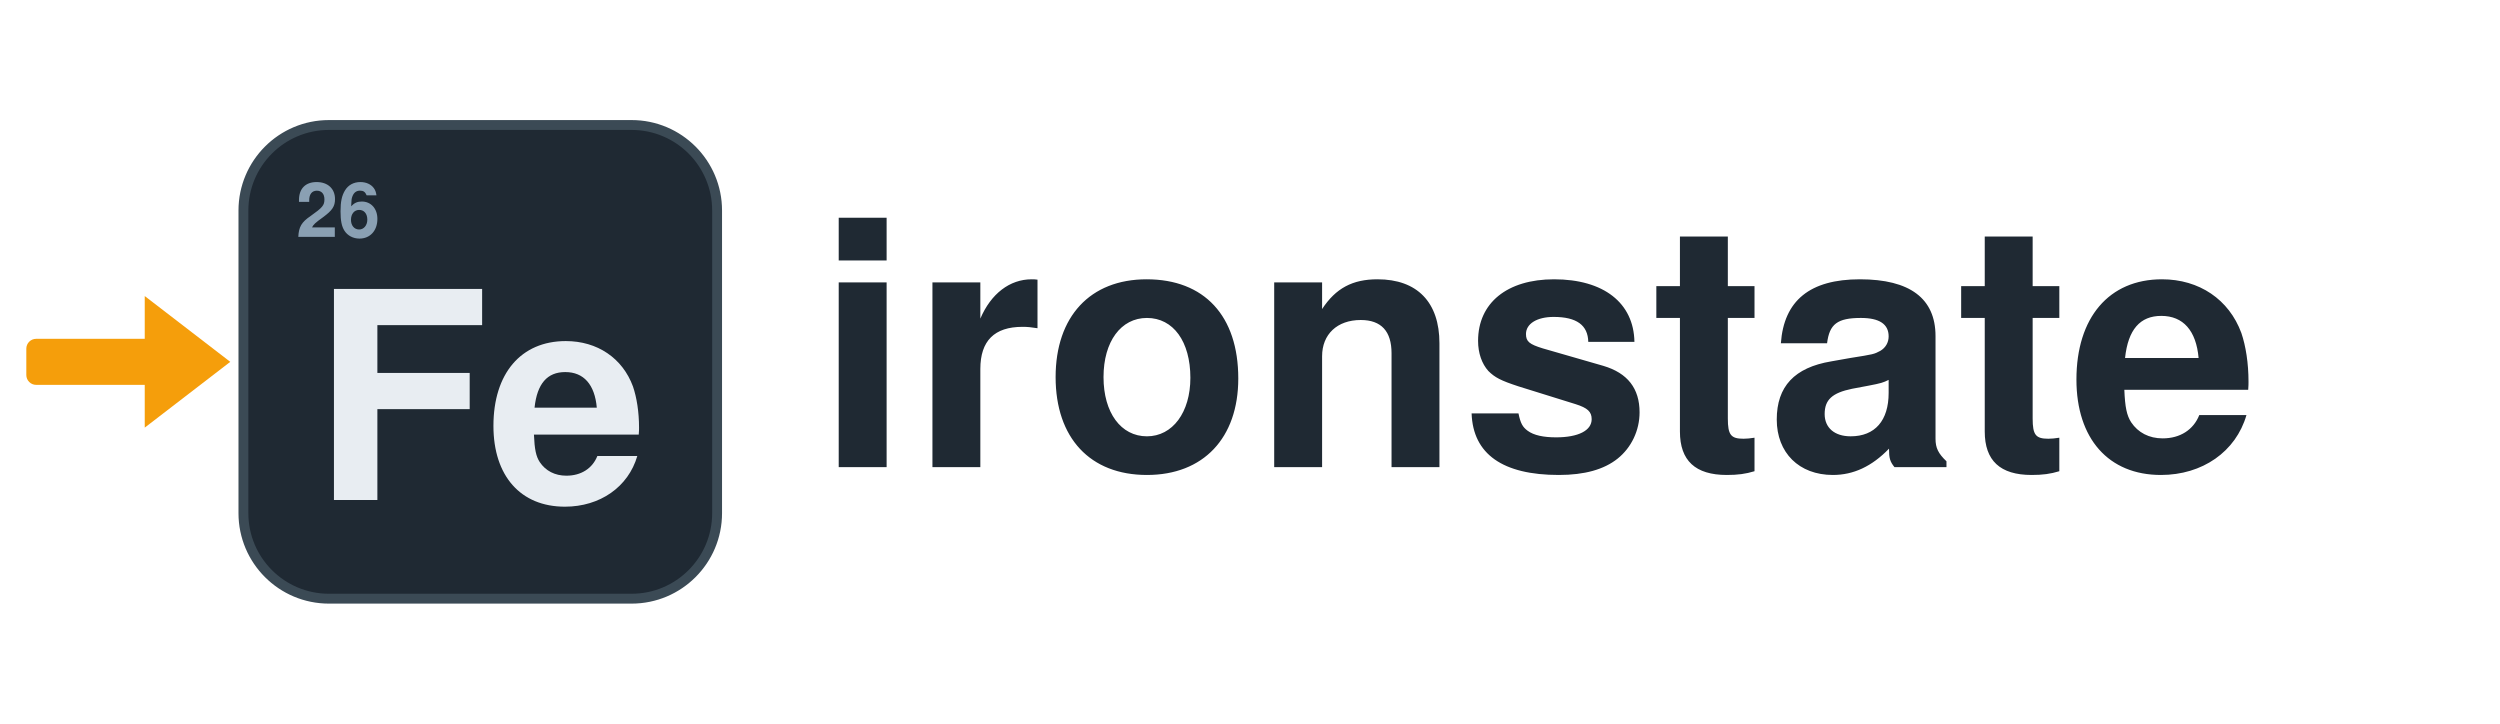
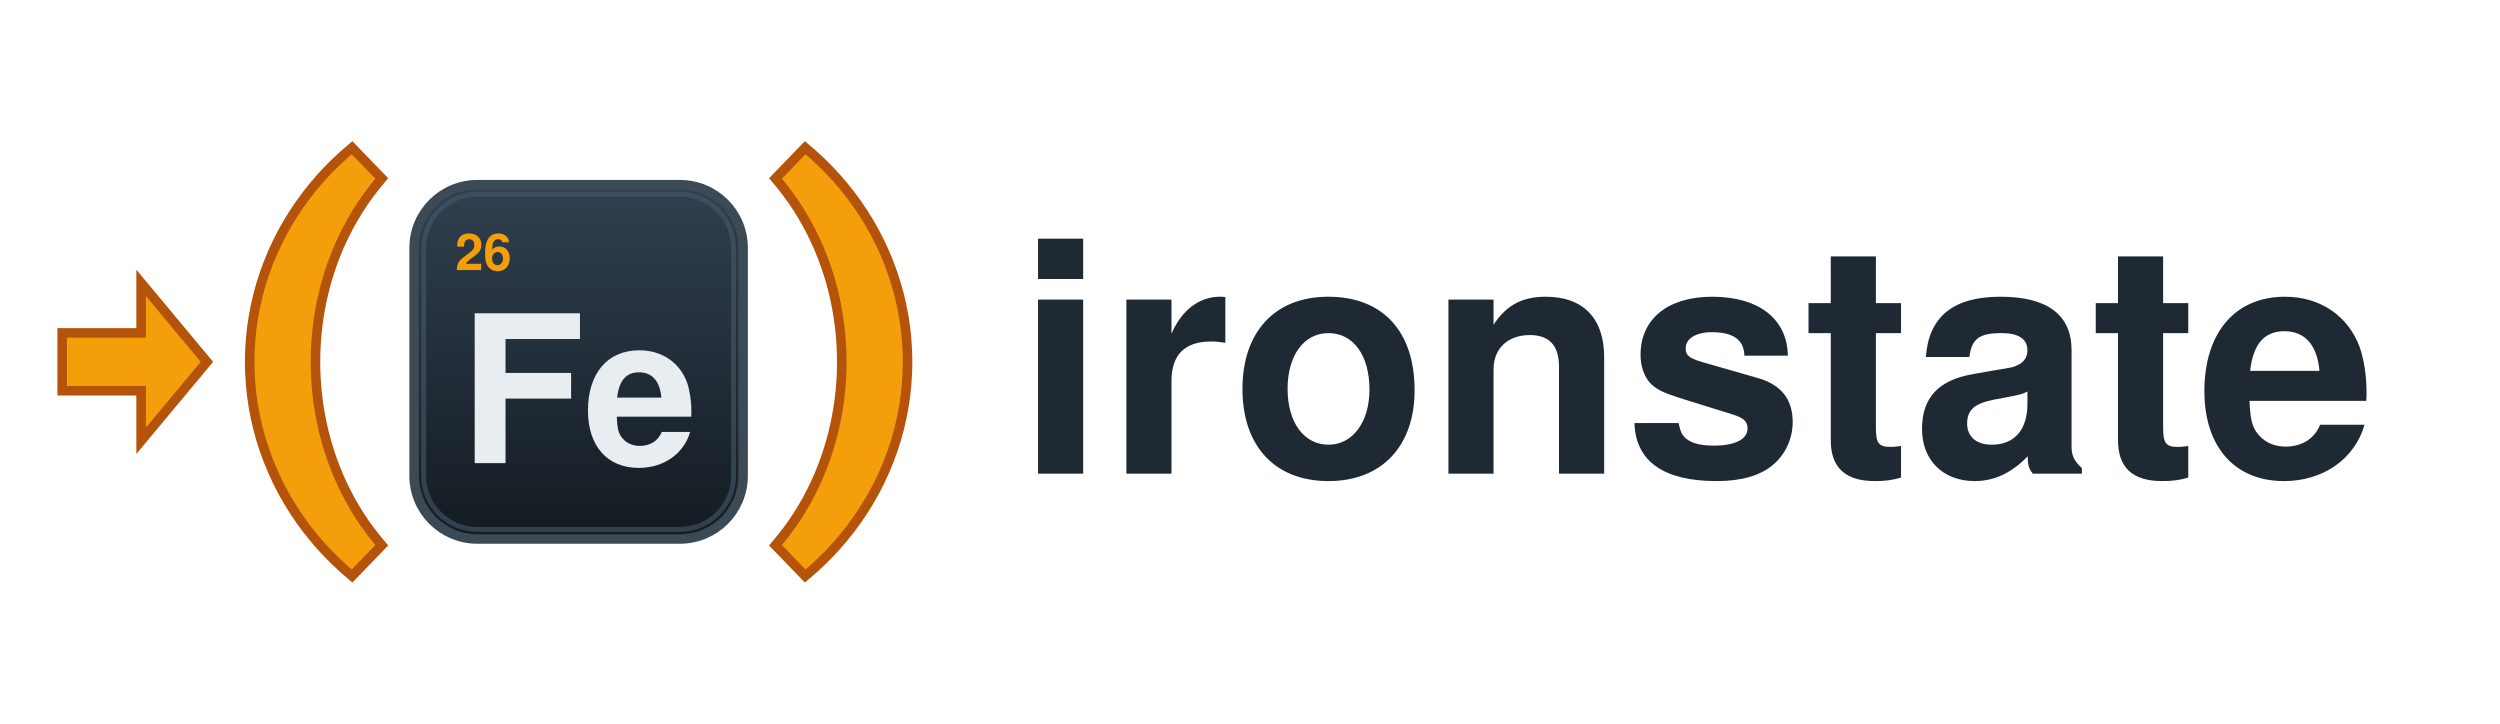
<svg xmlns="http://www.w3.org/2000/svg" viewBox="0 0 760 220" width="760" height="220" role="img" aria-label="ironstate">
-   <g fill="#f59e0b">
-     <rect x="8" y="103" width="40" height="14" rx="3" />
-     <path d="M44 90 L70 110 L44 130 Z" />
+   <defs>
+     <linearGradient id="tg" x1="0" y1="0" x2="0" y2="1">
+       <stop offset="0" stop-color="#30404f" />
+       <stop offset="1" stop-color="#141b22" />
+     </linearGradient>
+   </defs>
+   <g transform="translate(175.90,110.00)">
+     <path d="M -113.00 0.00 L -133.00 -24.00 L -133.00 -8.80 L -157.00 -8.80 L -157.00 8.80 L -133.00 8.80 L -133.00 24.00 Z" fill="#f59e0b" stroke="#b45309" stroke-width="2.9" />
+     <path d="M -68.87 65.10 L -71.38 62.94 L -73.82 60.67 L -76.18 58.32 L -78.45 55.87 L -80.63 53.32 L -82.72 50.69 L -84.71 47.98 L -86.59 45.18 L -88.37 42.30 L -90.04 39.35 L -91.58 36.33 L -93.01 33.24 L -94.31 30.10 L -95.49 26.89 L -96.54 23.64 L -97.45 20.35 L -98.22 17.02 L -98.86 13.65 L -99.36 10.26 L -99.71 6.85 L -99.93 3.43 L -100.00 0.00 L -99.93 -3.43 L -99.71 -6.85 L -99.36 -10.26 L -98.86 -13.65 L -98.22 -17.02 L -97.45 -20.35 L -96.54 -23.64 L -95.49 -26.89 L -94.31 -30.10 L -93.01 -33.24 L -91.58 -36.33 L -90.04 -39.35 L -88.37 -42.30 L -86.59 -45.18 L -84.71 -47.98 L -82.72 -50.69 L -80.63 -53.32 L -78.45 -55.87 L -76.18 -58.32 L -73.82 -60.67 L -71.38 -62.94 L -68.87 -65.10 L -59.84 -55.75 L -61.65 -53.57 L -63.39 -51.34 L -65.03 -49.06 L -66.59 -46.72 L -68.06 -44.34 L -69.45 -41.92 L -70.74 -39.46 L -71.95 -36.97 L -73.08 -34.45 L -74.11 -31.89 L -75.06 -29.31 L -75.93 -26.71 L -76.71 -24.10 L -77.40 -21.46 L -78.01 -18.81 L -78.54 -16.14 L -78.99 -13.47 L -79.35 -10.78 L -79.64 -8.09 L -79.84 -5.40 L -79.96 -2.70 L -80.00 0.00 L -79.96 2.70 L -79.84 5.40 L -79.64 8.09 L -79.35 10.78 L -78.99 13.47 L -78.54 16.14 L -78.01 18.81 L -77.40 21.46 L -76.71 24.10 L -75.93 26.71 L -75.06 29.31 L -74.11 31.89 L -73.08 34.45 L -71.95 36.97 L -70.74 39.46 L -69.45 41.92 L -68.06 44.34 L -66.59 46.72 L -65.03 49.06 L -63.39 51.34 L -61.65 53.57 L -59.84 55.75 Z" fill="#f59e0b" stroke="#b45309" stroke-width="2.9" />
+     <path d="M 68.87 -65.10 L 71.38 -62.94 L 73.82 -60.67 L 76.18 -58.32 L 78.45 -55.87 L 80.63 -53.32 L 82.72 -50.69 L 84.71 -47.98 L 86.59 -45.18 L 88.37 -42.30 L 90.04 -39.35 L 91.58 -36.33 L 93.01 -33.24 L 94.31 -30.10 L 95.49 -26.89 L 96.54 -23.64 L 97.45 -20.35 L 98.22 -17.02 L 98.86 -13.65 L 99.36 -10.26 L 99.71 -6.85 L 99.93 -3.43 L 100.00 0.00 L 99.93 3.43 L 99.71 6.85 L 99.36 10.26 L 98.86 13.65 L 98.22 17.02 L 97.45 20.35 L 96.54 23.64 L 95.49 26.89 L 94.31 30.10 L 93.01 33.24 L 91.58 36.33 L 90.04 39.35 L 88.37 42.30 L 86.59 45.18 L 84.71 47.98 L 82.72 50.69 L 80.63 53.32 L 78.45 55.87 L 76.18 58.32 L 73.82 60.67 L 71.38 62.94 L 68.87 65.10 L 59.84 55.75 L 61.65 53.57 L 63.39 51.34 L 65.03 49.06 L 66.59 46.72 L 68.06 44.34 L 69.45 41.92 L 70.74 39.46 L 71.95 36.97 L 73.08 34.45 L 74.11 31.89 L 75.06 29.31 L 75.93 26.71 L 76.71 24.10 L 77.40 21.46 L 78.01 18.81 L 78.54 16.14 L 78.99 13.47 L 79.35 10.78 L 79.64 8.09 L 79.84 5.40 L 79.96 2.70 L 80.00 0.00 L 79.96 -2.70 L 79.84 -5.40 L 79.64 -8.09 L 79.35 -10.78 L 78.99 -13.47 L 78.54 -16.14 L 78.01 -18.81 L 77.40 -21.46 L 76.71 -24.10 L 75.93 -26.71 L 75.06 -29.31 L 74.11 -31.89 L 73.08 -34.45 L 71.95 -36.97 L 70.74 -39.46 L 69.45 -41.92 L 68.06 -44.34 L 66.59 -46.72 L 65.03 -49.06 L 63.39 -51.34 L 61.65 -53.57 L 59.84 -55.75 Z" fill="#f59e0b" stroke="#b45309" stroke-width="2.9" />
+     <rect x="-50.00" y="-53.85" width="100.00" height="107.70" rx="19.20" fill="url(#tg)" stroke="#3b4a55" stroke-width="2.9" />
+     <rect x="-47.10" y="-50.95" width="94.20" height="101.90" rx="16.30" fill="none" stroke="#46586a" stroke-width="1.5" stroke-opacity="0.6" />
+     <text x="-37.50" y="-27.89" font-family="Helvetica, Arial, sans-serif" font-size="15.4" font-weight="700" fill="#f59e0b">26</text>
+     <text x="0.00" y="30.80" text-anchor="middle" font-family="Helvetica, Arial, sans-serif" font-size="62.5" font-weight="700" fill="#e8edf2">Fe</text>
  </g>
-   <rect x="74" y="38" width="144" height="144" rx="26" fill="#1f2933" />
-   <rect x="74" y="38" width="144" height="144" rx="26" fill="none" stroke="#3b4a55" stroke-width="3" />
-   <text x="90" y="72" font-family="Helvetica, Arial, sans-serif" font-size="23" font-weight="600" fill="#8aa0b3">26</text>
-   <text x="146" y="152" text-anchor="middle" font-family="Helvetica, Arial, sans-serif" font-size="88" font-weight="700" fill="#e8edf2">Fe</text>
-   <text x="248" y="142" font-family="Helvetica, Arial, sans-serif" font-size="104" font-weight="800" fill="#1f2933">ironstate</text>
+   <text x="309" y="144" font-family="Helvetica, Arial, sans-serif" font-size="98" font-weight="800" fill="#1f2933">ironstate</text>
</svg>
